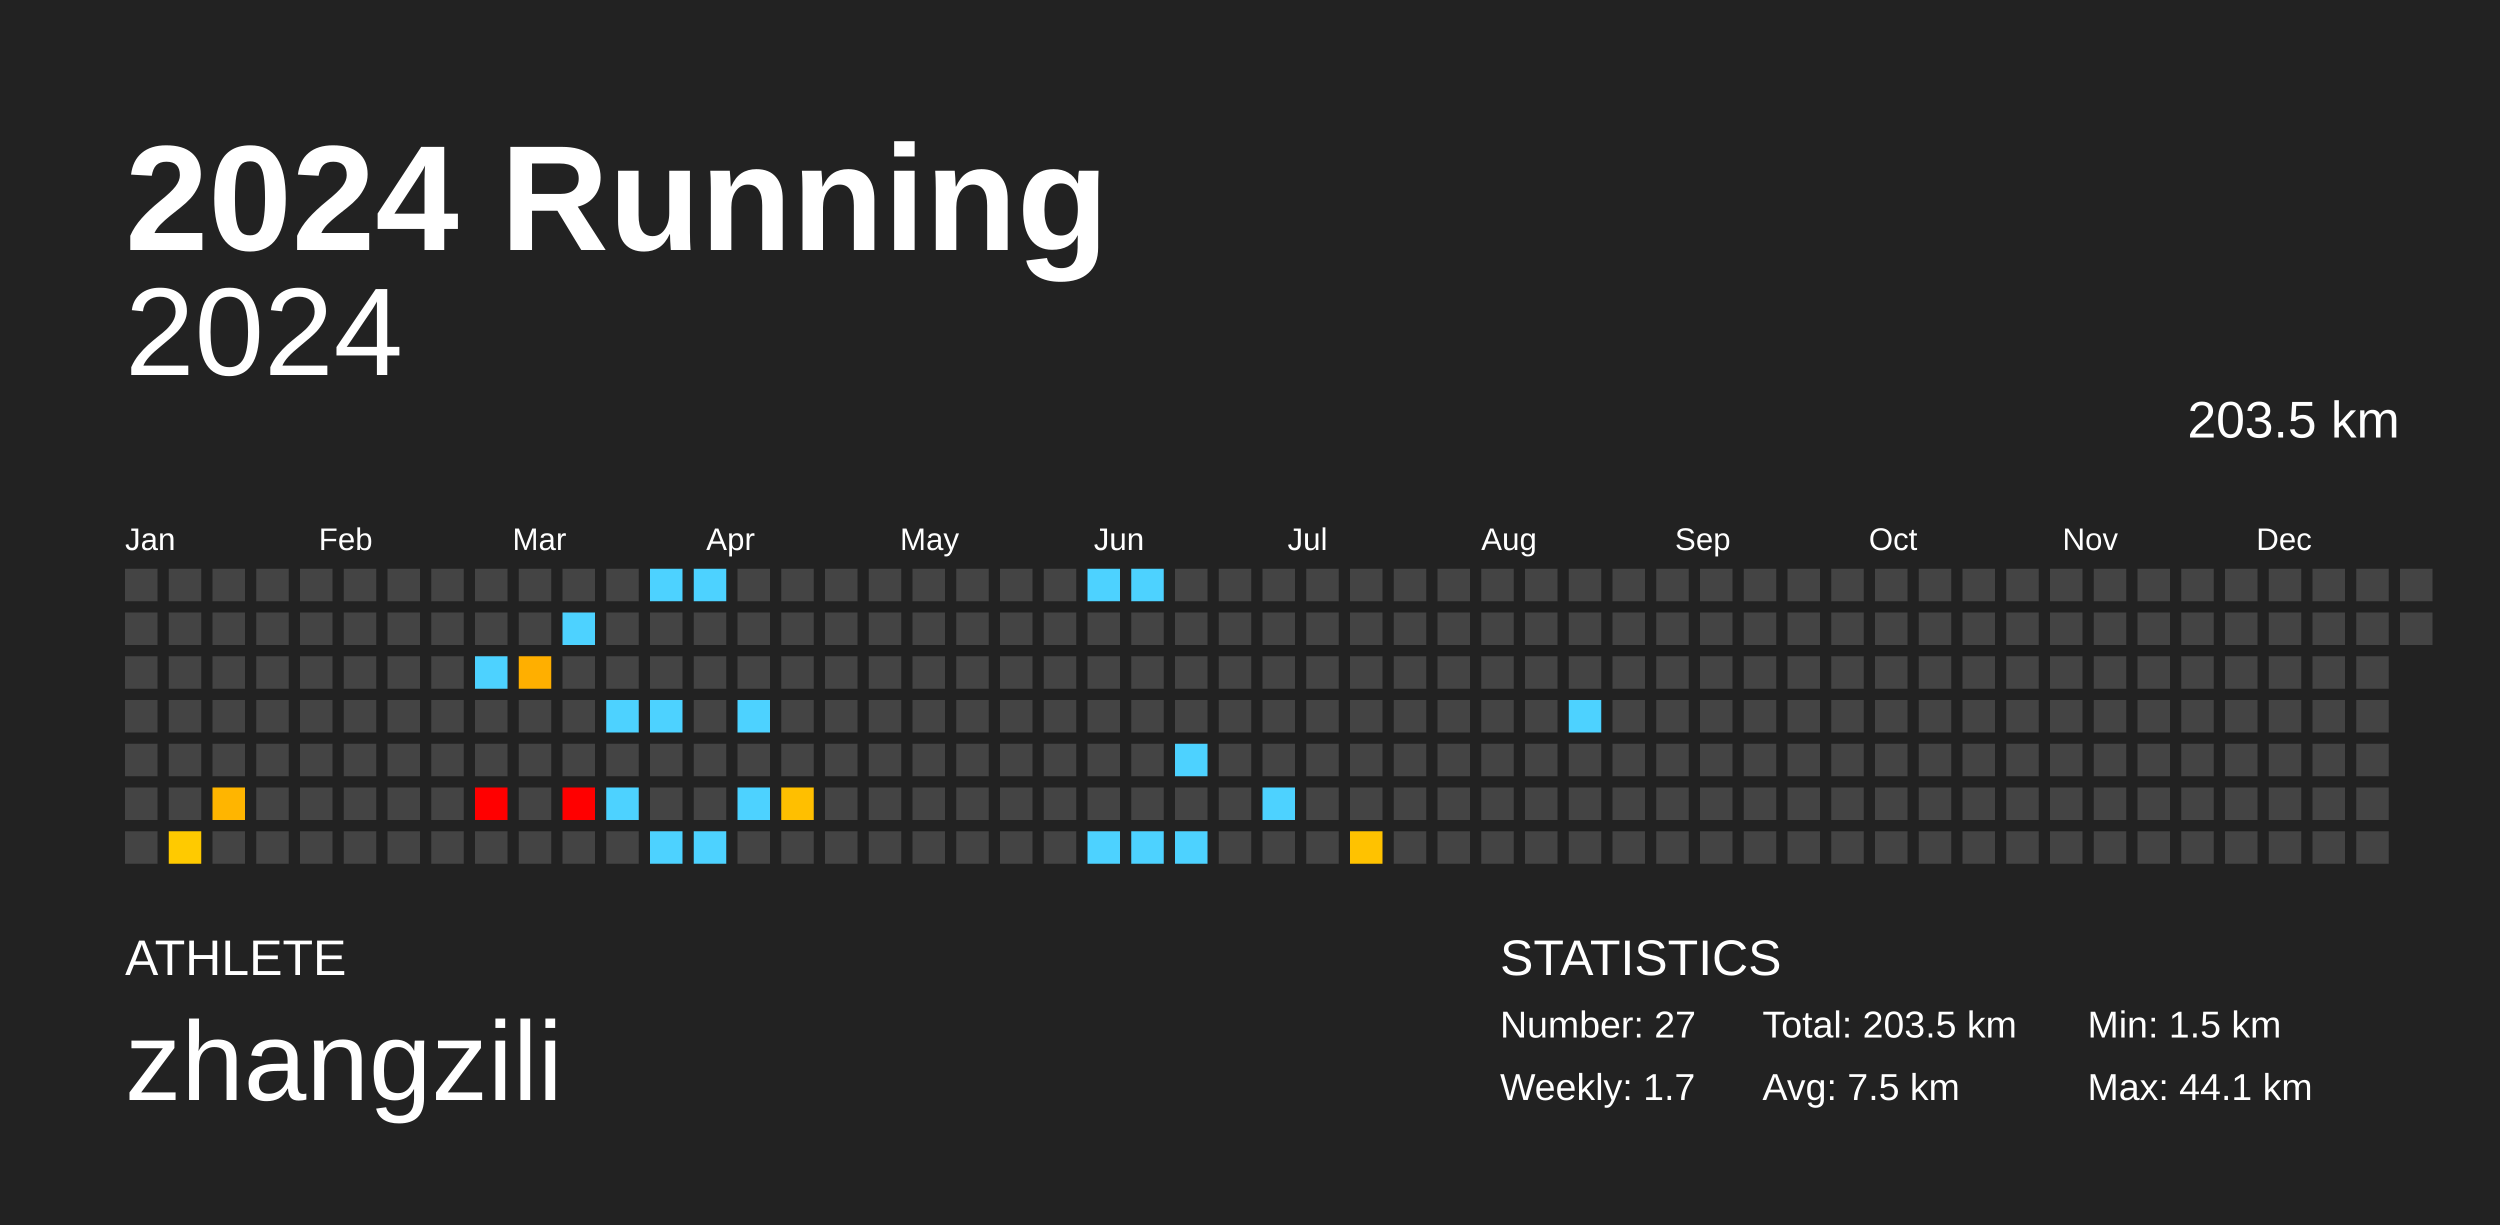
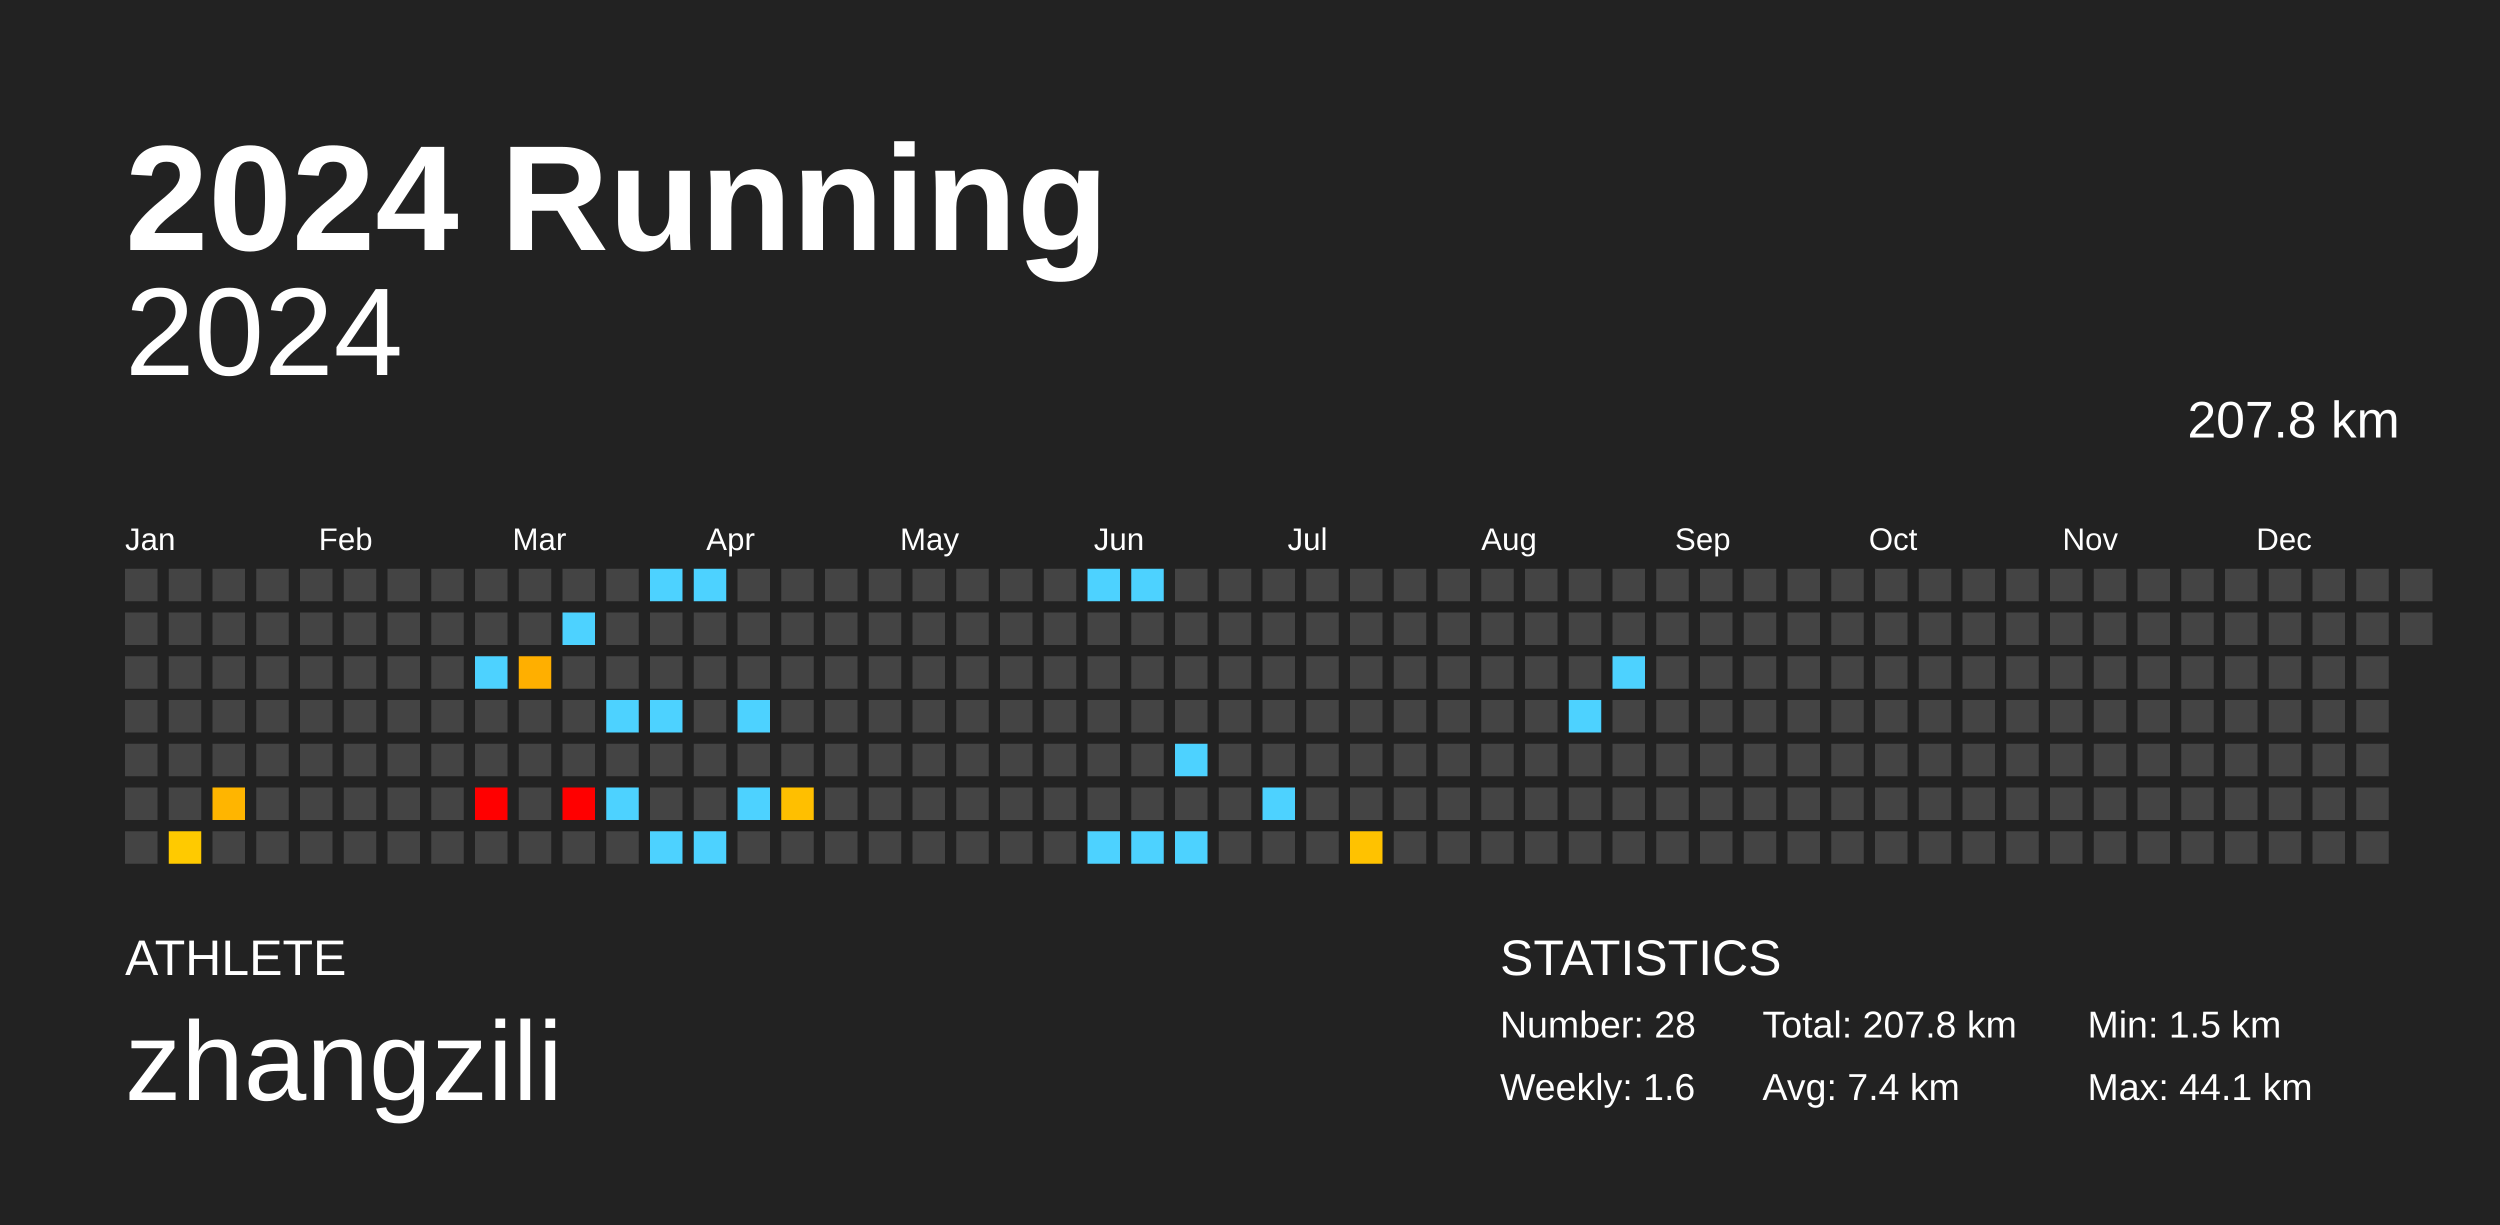
<svg xmlns="http://www.w3.org/2000/svg" baseProfile="full" height="98mm" version="1.1" viewBox="0,0,200,98" width="200mm">
  <defs />
  <rect fill="#222222" height="98" width="200" x="0" y="0" />
  <text fill="#FFFFFF" style="font-size:12px; font-family:Arial; font-weight:bold;" x="10" y="20">2024 Running</text>
  <text fill="#FFFFFF" style="font-size:4px; font-family:Arial" x="10" y="78">ATHLETE</text>
  <text fill="#FFFFFF" style="font-size:9px; font-family:Arial" x="10" y="88">zhangzili</text>
  <text fill="#FFFFFF" style="font-size:4px; font-family:Arial" x="120" y="78">STATISTICS</text>
-   <text fill="#FFFFFF" style="font-size:3px; font-family:Arial" x="120" y="83">Number: 27</text>
-   <text fill="#FFFFFF" style="font-size:3px; font-family:Arial" x="120" y="88">Weekly: 1.7</text>
-   <text fill="#FFFFFF" style="font-size:3px; font-family:Arial" x="141" y="83">Total: 203.5 km</text>
-   <text fill="#FFFFFF" style="font-size:3px; font-family:Arial" x="141" y="88">Avg: 7.5 km</text>
+   <text fill="#FFFFFF" style="font-size:3px; font-family:Arial" x="120" y="83">Number: 28</text>
+   <text fill="#FFFFFF" style="font-size:3px; font-family:Arial" x="120" y="88">Weekly: 1.6</text>
+   <text fill="#FFFFFF" style="font-size:3px; font-family:Arial" x="141" y="83">Total: 207.8 km</text>
+   <text fill="#FFFFFF" style="font-size:3px; font-family:Arial" x="141" y="88">Avg: 7.4 km</text>
  <text fill="#FFFFFF" style="font-size:3px; font-family:Arial" x="167" y="83">Min: 1.5 km</text>
  <text fill="#FFFFFF" style="font-size:3px; font-family:Arial" x="167" y="88">Max: 44.1 km</text>
  <text alignment-baseline="hanging" fill="#FFFFFF" style="font-size:10.0px; font-family:Arial;" x="10" y="30">2024</text>
-   <text alignment-baseline="hanging" fill="#FFFFFF" style="font-size:4.125px; font-family:Arial;" x="175" y="35">203.5 km</text>
+   <text alignment-baseline="hanging" fill="#FFFFFF" style="font-size:4.125px; font-family:Arial;" x="175" y="35">207.8 km</text>
  <text fill="#FFFFFF" style="font-size:2.5px; font-family:Arial" x="10.0" y="44">Jan</text>
  <text fill="#FFFFFF" style="font-size:2.5px; font-family:Arial" x="25.5" y="44">Feb</text>
  <text fill="#FFFFFF" style="font-size:2.5px; font-family:Arial" x="41.0" y="44">Mar</text>
  <text fill="#FFFFFF" style="font-size:2.5px; font-family:Arial" x="56.5" y="44">Apr</text>
  <text fill="#FFFFFF" style="font-size:2.5px; font-family:Arial" x="72.0" y="44">May</text>
  <text fill="#FFFFFF" style="font-size:2.5px; font-family:Arial" x="87.5" y="44">Jun</text>
  <text fill="#FFFFFF" style="font-size:2.5px; font-family:Arial" x="103.0" y="44">Jul</text>
  <text fill="#FFFFFF" style="font-size:2.5px; font-family:Arial" x="118.5" y="44">Aug</text>
  <text fill="#FFFFFF" style="font-size:2.5px; font-family:Arial" x="134.0" y="44">Sep</text>
  <text fill="#FFFFFF" style="font-size:2.5px; font-family:Arial" x="149.5" y="44">Oct</text>
  <text fill="#FFFFFF" style="font-size:2.5px; font-family:Arial" x="165.0" y="44">Nov</text>
  <text fill="#FFFFFF" style="font-size:2.5px; font-family:Arial" x="180.5" y="44">Dec</text>
  <rect fill="#444444" height="2.6" width="2.6" x="10.0" y="45.5" />
  <rect fill="#444444" height="2.6" width="2.6" x="10.0" y="49.0" />
  <rect fill="#444444" height="2.6" width="2.6" x="10.0" y="52.5" />
  <rect fill="#444444" height="2.6" width="2.6" x="10.0" y="56.0" />
  <rect fill="#444444" height="2.6" width="2.6" x="10.0" y="59.5" />
  <rect fill="#444444" height="2.6" width="2.6" x="10.0" y="63.0" />
  <rect fill="#444444" height="2.6" width="2.6" x="10.0" y="66.5" />
  <rect fill="#444444" height="2.6" width="2.6" x="13.5" y="45.5" />
  <rect fill="#444444" height="2.6" width="2.6" x="13.5" y="49.0" />
  <rect fill="#444444" height="2.6" width="2.6" x="13.5" y="52.5" />
  <rect fill="#444444" height="2.6" width="2.6" x="13.5" y="56.0" />
  <rect fill="#444444" height="2.6" width="2.6" x="13.5" y="59.5" />
  <rect fill="#444444" height="2.6" width="2.6" x="13.5" y="63.0" />
  <rect fill="#ffca00" height="2.6" width="2.6" x="13.5" y="66.5" />
  <rect fill="#444444" height="2.6" width="2.6" x="17.0" y="45.5" />
  <rect fill="#444444" height="2.6" width="2.6" x="17.0" y="49.0" />
  <rect fill="#444444" height="2.6" width="2.6" x="17.0" y="52.5" />
  <rect fill="#444444" height="2.6" width="2.6" x="17.0" y="56.0" />
  <rect fill="#444444" height="2.6" width="2.6" x="17.0" y="59.5" />
  <rect fill="#ffb500" height="2.6" width="2.6" x="17.0" y="63.0" />
  <rect fill="#444444" height="2.6" width="2.6" x="17.0" y="66.5" />
  <rect fill="#444444" height="2.6" width="2.6" x="20.5" y="45.5" />
  <rect fill="#444444" height="2.6" width="2.6" x="20.5" y="49.0" />
  <rect fill="#444444" height="2.6" width="2.6" x="20.5" y="52.5" />
  <rect fill="#444444" height="2.6" width="2.6" x="20.5" y="56.0" />
  <rect fill="#444444" height="2.6" width="2.6" x="20.5" y="59.5" />
  <rect fill="#444444" height="2.6" width="2.6" x="20.5" y="63.0" />
  <rect fill="#444444" height="2.6" width="2.6" x="20.5" y="66.5" />
  <rect fill="#444444" height="2.6" width="2.6" x="24.0" y="45.5" />
  <rect fill="#444444" height="2.6" width="2.6" x="24.0" y="49.0" />
  <rect fill="#444444" height="2.6" width="2.6" x="24.0" y="52.5" />
  <rect fill="#444444" height="2.6" width="2.6" x="24.0" y="56.0" />
  <rect fill="#444444" height="2.6" width="2.6" x="24.0" y="59.5" />
  <rect fill="#444444" height="2.6" width="2.6" x="24.0" y="63.0" />
  <rect fill="#444444" height="2.6" width="2.6" x="24.0" y="66.5" />
  <rect fill="#444444" height="2.6" width="2.6" x="27.5" y="45.5" />
  <rect fill="#444444" height="2.6" width="2.6" x="27.5" y="49.0" />
  <rect fill="#444444" height="2.6" width="2.6" x="27.5" y="52.5" />
  <rect fill="#444444" height="2.6" width="2.6" x="27.5" y="56.0" />
  <rect fill="#444444" height="2.6" width="2.6" x="27.5" y="59.5" />
  <rect fill="#444444" height="2.6" width="2.6" x="27.5" y="63.0" />
  <rect fill="#444444" height="2.6" width="2.6" x="27.5" y="66.5" />
  <rect fill="#444444" height="2.6" width="2.6" x="31.0" y="45.5" />
  <rect fill="#444444" height="2.6" width="2.6" x="31.0" y="49.0" />
  <rect fill="#444444" height="2.6" width="2.6" x="31.0" y="52.5" />
  <rect fill="#444444" height="2.6" width="2.6" x="31.0" y="56.0" />
  <rect fill="#444444" height="2.6" width="2.6" x="31.0" y="59.5" />
  <rect fill="#444444" height="2.6" width="2.6" x="31.0" y="63.0" />
  <rect fill="#444444" height="2.6" width="2.6" x="31.0" y="66.5" />
  <rect fill="#444444" height="2.6" width="2.6" x="34.5" y="45.5" />
  <rect fill="#444444" height="2.6" width="2.6" x="34.5" y="49.0" />
  <rect fill="#444444" height="2.6" width="2.6" x="34.5" y="52.5" />
  <rect fill="#444444" height="2.6" width="2.6" x="34.5" y="56.0" />
  <rect fill="#444444" height="2.6" width="2.6" x="34.5" y="59.5" />
  <rect fill="#444444" height="2.6" width="2.6" x="34.5" y="63.0" />
  <rect fill="#444444" height="2.6" width="2.6" x="34.5" y="66.5" />
  <rect fill="#444444" height="2.6" width="2.6" x="38.0" y="45.5" />
  <rect fill="#444444" height="2.6" width="2.6" x="38.0" y="49.0" />
  <rect fill="#4dd2ff" height="2.6" width="2.6" x="38.0" y="52.5" />
  <rect fill="#444444" height="2.6" width="2.6" x="38.0" y="56.0" />
  <rect fill="#444444" height="2.6" width="2.6" x="38.0" y="59.5" />
  <rect fill="red" height="2.6" width="2.6" x="38.0" y="63.0" />
  <rect fill="#444444" height="2.6" width="2.6" x="38.0" y="66.5" />
  <rect fill="#444444" height="2.6" width="2.6" x="41.5" y="45.5" />
  <rect fill="#444444" height="2.6" width="2.6" x="41.5" y="49.0" />
  <rect fill="#ffaf00" height="2.6" width="2.6" x="41.5" y="52.5" />
  <rect fill="#444444" height="2.6" width="2.6" x="41.5" y="56.0" />
  <rect fill="#444444" height="2.6" width="2.6" x="41.5" y="59.5" />
  <rect fill="#444444" height="2.6" width="2.6" x="41.5" y="63.0" />
  <rect fill="#444444" height="2.6" width="2.6" x="41.5" y="66.5" />
  <rect fill="#444444" height="2.6" width="2.6" x="45.0" y="45.5" />
  <rect fill="#4dd2ff" height="2.6" width="2.6" x="45.0" y="49.0" />
  <rect fill="#444444" height="2.6" width="2.6" x="45.0" y="52.5" />
  <rect fill="#444444" height="2.6" width="2.6" x="45.0" y="56.0" />
  <rect fill="#444444" height="2.6" width="2.6" x="45.0" y="59.5" />
  <rect fill="red" height="2.6" width="2.6" x="45.0" y="63.0" />
  <rect fill="#444444" height="2.6" width="2.6" x="45.0" y="66.5" />
  <rect fill="#444444" height="2.6" width="2.6" x="48.5" y="45.5" />
  <rect fill="#444444" height="2.6" width="2.6" x="48.5" y="49.0" />
  <rect fill="#444444" height="2.6" width="2.6" x="48.5" y="52.5" />
  <rect fill="#4dd2ff" height="2.6" width="2.6" x="48.5" y="56.0" />
  <rect fill="#444444" height="2.6" width="2.6" x="48.5" y="59.5" />
  <rect fill="#4dd2ff" height="2.6" width="2.6" x="48.5" y="63.0" />
  <rect fill="#444444" height="2.6" width="2.6" x="48.5" y="66.5" />
  <rect fill="#4dd2ff" height="2.6" width="2.6" x="52.0" y="45.5" />
  <rect fill="#444444" height="2.6" width="2.6" x="52.0" y="49.0" />
  <rect fill="#444444" height="2.6" width="2.6" x="52.0" y="52.5" />
  <rect fill="#4dd2ff" height="2.6" width="2.6" x="52.0" y="56.0" />
  <rect fill="#444444" height="2.6" width="2.6" x="52.0" y="59.5" />
  <rect fill="#444444" height="2.6" width="2.6" x="52.0" y="63.0" />
  <rect fill="#4dd2ff" height="2.6" width="2.6" x="52.0" y="66.5" />
  <rect fill="#4dd2ff" height="2.6" width="2.6" x="55.5" y="45.5" />
  <rect fill="#444444" height="2.6" width="2.6" x="55.5" y="49.0" />
  <rect fill="#444444" height="2.6" width="2.6" x="55.5" y="52.5" />
  <rect fill="#444444" height="2.6" width="2.6" x="55.5" y="56.0" />
  <rect fill="#444444" height="2.6" width="2.6" x="55.5" y="59.5" />
  <rect fill="#444444" height="2.6" width="2.6" x="55.5" y="63.0" />
  <rect fill="#4dd2ff" height="2.6" width="2.6" x="55.5" y="66.5" />
  <rect fill="#444444" height="2.6" width="2.6" x="59.0" y="45.5" />
  <rect fill="#444444" height="2.6" width="2.6" x="59.0" y="49.0" />
  <rect fill="#444444" height="2.6" width="2.6" x="59.0" y="52.5" />
  <rect fill="#4dd2ff" height="2.6" width="2.6" x="59.0" y="56.0" />
  <rect fill="#444444" height="2.6" width="2.6" x="59.0" y="59.5" />
  <rect fill="#4dd2ff" height="2.6" width="2.6" x="59.0" y="63.0" />
  <rect fill="#444444" height="2.6" width="2.6" x="59.0" y="66.5" />
  <rect fill="#444444" height="2.6" width="2.6" x="62.5" y="45.5" />
  <rect fill="#444444" height="2.6" width="2.6" x="62.5" y="49.0" />
  <rect fill="#444444" height="2.6" width="2.6" x="62.5" y="52.5" />
  <rect fill="#444444" height="2.6" width="2.6" x="62.5" y="56.0" />
  <rect fill="#444444" height="2.6" width="2.6" x="62.5" y="59.5" />
  <rect fill="#ffbf00" height="2.6" width="2.6" x="62.5" y="63.0" />
  <rect fill="#444444" height="2.6" width="2.6" x="62.5" y="66.5" />
  <rect fill="#444444" height="2.6" width="2.6" x="66.0" y="45.5" />
  <rect fill="#444444" height="2.6" width="2.6" x="66.0" y="49.0" />
  <rect fill="#444444" height="2.6" width="2.6" x="66.0" y="52.5" />
  <rect fill="#444444" height="2.6" width="2.6" x="66.0" y="56.0" />
  <rect fill="#444444" height="2.6" width="2.6" x="66.0" y="59.5" />
  <rect fill="#444444" height="2.6" width="2.6" x="66.0" y="63.0" />
  <rect fill="#444444" height="2.6" width="2.6" x="66.0" y="66.5" />
  <rect fill="#444444" height="2.6" width="2.6" x="69.5" y="45.5" />
  <rect fill="#444444" height="2.6" width="2.6" x="69.5" y="49.0" />
  <rect fill="#444444" height="2.6" width="2.6" x="69.5" y="52.5" />
  <rect fill="#444444" height="2.6" width="2.6" x="69.5" y="56.0" />
  <rect fill="#444444" height="2.6" width="2.6" x="69.5" y="59.5" />
  <rect fill="#444444" height="2.6" width="2.6" x="69.5" y="63.0" />
  <rect fill="#444444" height="2.6" width="2.6" x="69.5" y="66.5" />
  <rect fill="#444444" height="2.6" width="2.6" x="73.0" y="45.5" />
  <rect fill="#444444" height="2.6" width="2.6" x="73.0" y="49.0" />
  <rect fill="#444444" height="2.6" width="2.6" x="73.0" y="52.5" />
  <rect fill="#444444" height="2.6" width="2.6" x="73.0" y="56.0" />
  <rect fill="#444444" height="2.6" width="2.6" x="73.0" y="59.5" />
  <rect fill="#444444" height="2.6" width="2.6" x="73.0" y="63.0" />
  <rect fill="#444444" height="2.6" width="2.6" x="73.0" y="66.5" />
  <rect fill="#444444" height="2.6" width="2.6" x="76.5" y="45.5" />
  <rect fill="#444444" height="2.6" width="2.6" x="76.5" y="49.0" />
  <rect fill="#444444" height="2.6" width="2.6" x="76.5" y="52.5" />
  <rect fill="#444444" height="2.6" width="2.6" x="76.5" y="56.0" />
  <rect fill="#444444" height="2.6" width="2.6" x="76.5" y="59.5" />
  <rect fill="#444444" height="2.6" width="2.6" x="76.5" y="63.0" />
  <rect fill="#444444" height="2.6" width="2.6" x="76.5" y="66.5" />
  <rect fill="#444444" height="2.6" width="2.6" x="80.0" y="45.5" />
  <rect fill="#444444" height="2.6" width="2.6" x="80.0" y="49.0" />
  <rect fill="#444444" height="2.6" width="2.6" x="80.0" y="52.5" />
  <rect fill="#444444" height="2.6" width="2.6" x="80.0" y="56.0" />
  <rect fill="#444444" height="2.6" width="2.6" x="80.0" y="59.5" />
  <rect fill="#444444" height="2.6" width="2.6" x="80.0" y="63.0" />
  <rect fill="#444444" height="2.6" width="2.6" x="80.0" y="66.5" />
  <rect fill="#444444" height="2.6" width="2.6" x="83.5" y="45.5" />
  <rect fill="#444444" height="2.6" width="2.6" x="83.5" y="49.0" />
  <rect fill="#444444" height="2.6" width="2.6" x="83.5" y="52.5" />
  <rect fill="#444444" height="2.6" width="2.6" x="83.5" y="56.0" />
  <rect fill="#444444" height="2.6" width="2.6" x="83.5" y="59.5" />
  <rect fill="#444444" height="2.6" width="2.6" x="83.5" y="63.0" />
  <rect fill="#444444" height="2.6" width="2.6" x="83.5" y="66.5" />
  <rect fill="#4dd2ff" height="2.6" width="2.6" x="87.0" y="45.5" />
  <rect fill="#444444" height="2.6" width="2.6" x="87.0" y="49.0" />
  <rect fill="#444444" height="2.6" width="2.6" x="87.0" y="52.5" />
  <rect fill="#444444" height="2.6" width="2.6" x="87.0" y="56.0" />
  <rect fill="#444444" height="2.6" width="2.6" x="87.0" y="59.5" />
  <rect fill="#444444" height="2.6" width="2.6" x="87.0" y="63.0" />
  <rect fill="#4dd2ff" height="2.6" width="2.6" x="87.0" y="66.5" />
  <rect fill="#4dd2ff" height="2.6" width="2.6" x="90.5" y="45.5" />
  <rect fill="#444444" height="2.6" width="2.6" x="90.5" y="49.0" />
  <rect fill="#444444" height="2.6" width="2.6" x="90.5" y="52.5" />
  <rect fill="#444444" height="2.6" width="2.6" x="90.5" y="56.0" />
  <rect fill="#444444" height="2.6" width="2.6" x="90.5" y="59.5" />
  <rect fill="#444444" height="2.6" width="2.6" x="90.5" y="63.0" />
  <rect fill="#4dd2ff" height="2.6" width="2.6" x="90.5" y="66.5" />
  <rect fill="#444444" height="2.6" width="2.6" x="94.0" y="45.5" />
  <rect fill="#444444" height="2.6" width="2.6" x="94.0" y="49.0" />
  <rect fill="#444444" height="2.6" width="2.6" x="94.0" y="52.5" />
  <rect fill="#444444" height="2.6" width="2.6" x="94.0" y="56.0" />
  <rect fill="#4dd2ff" height="2.6" width="2.6" x="94.0" y="59.5" />
  <rect fill="#444444" height="2.6" width="2.6" x="94.0" y="63.0" />
  <rect fill="#4dd2ff" height="2.6" width="2.6" x="94.0" y="66.5" />
  <rect fill="#444444" height="2.6" width="2.6" x="97.5" y="45.5" />
  <rect fill="#444444" height="2.6" width="2.6" x="97.5" y="49.0" />
  <rect fill="#444444" height="2.6" width="2.6" x="97.5" y="52.5" />
  <rect fill="#444444" height="2.6" width="2.6" x="97.5" y="56.0" />
  <rect fill="#444444" height="2.6" width="2.6" x="97.5" y="59.5" />
  <rect fill="#444444" height="2.6" width="2.6" x="97.5" y="63.0" />
  <rect fill="#444444" height="2.6" width="2.6" x="97.5" y="66.5" />
  <rect fill="#444444" height="2.6" width="2.6" x="101.0" y="45.5" />
  <rect fill="#444444" height="2.6" width="2.6" x="101.0" y="49.0" />
  <rect fill="#444444" height="2.6" width="2.6" x="101.0" y="52.5" />
  <rect fill="#444444" height="2.6" width="2.6" x="101.0" y="56.0" />
  <rect fill="#444444" height="2.6" width="2.6" x="101.0" y="59.5" />
  <rect fill="#4dd2ff" height="2.6" width="2.6" x="101.0" y="63.0" />
  <rect fill="#444444" height="2.6" width="2.6" x="101.0" y="66.5" />
  <rect fill="#444444" height="2.6" width="2.6" x="104.5" y="45.5" />
  <rect fill="#444444" height="2.6" width="2.6" x="104.5" y="49.0" />
  <rect fill="#444444" height="2.6" width="2.6" x="104.5" y="52.5" />
  <rect fill="#444444" height="2.6" width="2.6" x="104.5" y="56.0" />
  <rect fill="#444444" height="2.6" width="2.6" x="104.5" y="59.5" />
  <rect fill="#444444" height="2.6" width="2.6" x="104.5" y="63.0" />
  <rect fill="#444444" height="2.6" width="2.6" x="104.5" y="66.5" />
  <rect fill="#444444" height="2.6" width="2.6" x="108.0" y="45.5" />
  <rect fill="#444444" height="2.6" width="2.6" x="108.0" y="49.0" />
  <rect fill="#444444" height="2.6" width="2.6" x="108.0" y="52.5" />
  <rect fill="#444444" height="2.6" width="2.6" x="108.0" y="56.0" />
  <rect fill="#444444" height="2.6" width="2.6" x="108.0" y="59.5" />
  <rect fill="#444444" height="2.6" width="2.6" x="108.0" y="63.0" />
  <rect fill="#ffc200" height="2.6" width="2.6" x="108.0" y="66.5" />
  <rect fill="#444444" height="2.6" width="2.6" x="111.5" y="45.5" />
  <rect fill="#444444" height="2.6" width="2.6" x="111.5" y="49.0" />
  <rect fill="#444444" height="2.6" width="2.6" x="111.5" y="52.5" />
  <rect fill="#444444" height="2.6" width="2.6" x="111.5" y="56.0" />
  <rect fill="#444444" height="2.6" width="2.6" x="111.5" y="59.5" />
  <rect fill="#444444" height="2.6" width="2.6" x="111.5" y="63.0" />
  <rect fill="#444444" height="2.6" width="2.6" x="111.5" y="66.5" />
  <rect fill="#444444" height="2.6" width="2.6" x="115.0" y="45.5" />
  <rect fill="#444444" height="2.6" width="2.6" x="115.0" y="49.0" />
  <rect fill="#444444" height="2.6" width="2.6" x="115.0" y="52.5" />
  <rect fill="#444444" height="2.6" width="2.6" x="115.0" y="56.0" />
  <rect fill="#444444" height="2.6" width="2.6" x="115.0" y="59.5" />
  <rect fill="#444444" height="2.6" width="2.6" x="115.0" y="63.0" />
  <rect fill="#444444" height="2.6" width="2.6" x="115.0" y="66.5" />
  <rect fill="#444444" height="2.6" width="2.6" x="118.5" y="45.5" />
  <rect fill="#444444" height="2.6" width="2.6" x="118.5" y="49.0" />
  <rect fill="#444444" height="2.6" width="2.6" x="118.5" y="52.5" />
  <rect fill="#444444" height="2.6" width="2.6" x="118.5" y="56.0" />
  <rect fill="#444444" height="2.6" width="2.6" x="118.5" y="59.5" />
  <rect fill="#444444" height="2.6" width="2.6" x="118.5" y="63.0" />
  <rect fill="#444444" height="2.6" width="2.6" x="118.5" y="66.5" />
  <rect fill="#444444" height="2.6" width="2.6" x="122.0" y="45.5" />
  <rect fill="#444444" height="2.6" width="2.6" x="122.0" y="49.0" />
  <rect fill="#444444" height="2.6" width="2.6" x="122.0" y="52.5" />
  <rect fill="#444444" height="2.6" width="2.6" x="122.0" y="56.0" />
  <rect fill="#444444" height="2.6" width="2.6" x="122.0" y="59.5" />
  <rect fill="#444444" height="2.6" width="2.6" x="122.0" y="63.0" />
  <rect fill="#444444" height="2.6" width="2.6" x="122.0" y="66.5" />
  <rect fill="#444444" height="2.6" width="2.6" x="125.5" y="45.5" />
  <rect fill="#444444" height="2.6" width="2.6" x="125.5" y="49.0" />
  <rect fill="#444444" height="2.6" width="2.6" x="125.5" y="52.5" />
  <rect fill="#4dd2ff" height="2.6" width="2.6" x="125.5" y="56.0" />
  <rect fill="#444444" height="2.6" width="2.6" x="125.5" y="59.5" />
  <rect fill="#444444" height="2.6" width="2.6" x="125.5" y="63.0" />
  <rect fill="#444444" height="2.6" width="2.6" x="125.5" y="66.5" />
  <rect fill="#444444" height="2.6" width="2.6" x="129.0" y="45.5" />
  <rect fill="#444444" height="2.6" width="2.6" x="129.0" y="49.0" />
-   <rect fill="#444444" height="2.6" width="2.6" x="129.0" y="52.5" />
+   <rect fill="#4dd2ff" height="2.6" width="2.6" x="129.0" y="52.5" />
  <rect fill="#444444" height="2.6" width="2.6" x="129.0" y="56.0" />
  <rect fill="#444444" height="2.6" width="2.6" x="129.0" y="59.5" />
  <rect fill="#444444" height="2.6" width="2.6" x="129.0" y="63.0" />
  <rect fill="#444444" height="2.6" width="2.6" x="129.0" y="66.5" />
  <rect fill="#444444" height="2.6" width="2.6" x="132.5" y="45.5" />
  <rect fill="#444444" height="2.6" width="2.6" x="132.5" y="49.0" />
  <rect fill="#444444" height="2.6" width="2.6" x="132.5" y="52.5" />
  <rect fill="#444444" height="2.6" width="2.6" x="132.5" y="56.0" />
  <rect fill="#444444" height="2.6" width="2.6" x="132.5" y="59.5" />
  <rect fill="#444444" height="2.6" width="2.6" x="132.5" y="63.0" />
  <rect fill="#444444" height="2.6" width="2.6" x="132.5" y="66.5" />
  <rect fill="#444444" height="2.6" width="2.6" x="136.0" y="45.5" />
  <rect fill="#444444" height="2.6" width="2.6" x="136.0" y="49.0" />
  <rect fill="#444444" height="2.6" width="2.6" x="136.0" y="52.5" />
  <rect fill="#444444" height="2.6" width="2.6" x="136.0" y="56.0" />
  <rect fill="#444444" height="2.6" width="2.6" x="136.0" y="59.5" />
  <rect fill="#444444" height="2.6" width="2.6" x="136.0" y="63.0" />
  <rect fill="#444444" height="2.6" width="2.6" x="136.0" y="66.5" />
  <rect fill="#444444" height="2.6" width="2.6" x="139.5" y="45.5" />
  <rect fill="#444444" height="2.6" width="2.6" x="139.5" y="49.0" />
  <rect fill="#444444" height="2.6" width="2.6" x="139.5" y="52.5" />
  <rect fill="#444444" height="2.6" width="2.6" x="139.5" y="56.0" />
  <rect fill="#444444" height="2.6" width="2.6" x="139.5" y="59.5" />
  <rect fill="#444444" height="2.6" width="2.6" x="139.5" y="63.0" />
  <rect fill="#444444" height="2.6" width="2.6" x="139.5" y="66.5" />
  <rect fill="#444444" height="2.6" width="2.6" x="143.0" y="45.5" />
  <rect fill="#444444" height="2.6" width="2.6" x="143.0" y="49.0" />
  <rect fill="#444444" height="2.6" width="2.6" x="143.0" y="52.5" />
  <rect fill="#444444" height="2.6" width="2.6" x="143.0" y="56.0" />
  <rect fill="#444444" height="2.6" width="2.6" x="143.0" y="59.5" />
  <rect fill="#444444" height="2.6" width="2.6" x="143.0" y="63.0" />
  <rect fill="#444444" height="2.6" width="2.6" x="143.0" y="66.5" />
  <rect fill="#444444" height="2.6" width="2.6" x="146.5" y="45.5" />
  <rect fill="#444444" height="2.6" width="2.6" x="146.5" y="49.0" />
  <rect fill="#444444" height="2.6" width="2.6" x="146.5" y="52.5" />
  <rect fill="#444444" height="2.6" width="2.6" x="146.5" y="56.0" />
  <rect fill="#444444" height="2.6" width="2.6" x="146.5" y="59.5" />
  <rect fill="#444444" height="2.6" width="2.6" x="146.5" y="63.0" />
  <rect fill="#444444" height="2.6" width="2.6" x="146.5" y="66.5" />
  <rect fill="#444444" height="2.6" width="2.6" x="150.0" y="45.5" />
  <rect fill="#444444" height="2.6" width="2.6" x="150.0" y="49.0" />
  <rect fill="#444444" height="2.6" width="2.6" x="150.0" y="52.5" />
  <rect fill="#444444" height="2.6" width="2.6" x="150.0" y="56.0" />
  <rect fill="#444444" height="2.6" width="2.6" x="150.0" y="59.5" />
  <rect fill="#444444" height="2.6" width="2.6" x="150.0" y="63.0" />
  <rect fill="#444444" height="2.6" width="2.6" x="150.0" y="66.5" />
  <rect fill="#444444" height="2.6" width="2.6" x="153.5" y="45.5" />
  <rect fill="#444444" height="2.6" width="2.6" x="153.5" y="49.0" />
  <rect fill="#444444" height="2.6" width="2.6" x="153.5" y="52.5" />
  <rect fill="#444444" height="2.6" width="2.6" x="153.5" y="56.0" />
  <rect fill="#444444" height="2.6" width="2.6" x="153.5" y="59.5" />
  <rect fill="#444444" height="2.6" width="2.6" x="153.5" y="63.0" />
  <rect fill="#444444" height="2.6" width="2.6" x="153.5" y="66.5" />
  <rect fill="#444444" height="2.6" width="2.6" x="157.0" y="45.5" />
  <rect fill="#444444" height="2.6" width="2.6" x="157.0" y="49.0" />
  <rect fill="#444444" height="2.6" width="2.6" x="157.0" y="52.5" />
  <rect fill="#444444" height="2.6" width="2.6" x="157.0" y="56.0" />
  <rect fill="#444444" height="2.6" width="2.6" x="157.0" y="59.5" />
  <rect fill="#444444" height="2.6" width="2.6" x="157.0" y="63.0" />
  <rect fill="#444444" height="2.6" width="2.6" x="157.0" y="66.5" />
  <rect fill="#444444" height="2.6" width="2.6" x="160.5" y="45.5" />
  <rect fill="#444444" height="2.6" width="2.6" x="160.5" y="49.0" />
  <rect fill="#444444" height="2.6" width="2.6" x="160.5" y="52.5" />
  <rect fill="#444444" height="2.6" width="2.6" x="160.5" y="56.0" />
  <rect fill="#444444" height="2.6" width="2.6" x="160.5" y="59.5" />
  <rect fill="#444444" height="2.6" width="2.6" x="160.5" y="63.0" />
  <rect fill="#444444" height="2.6" width="2.6" x="160.5" y="66.5" />
  <rect fill="#444444" height="2.6" width="2.6" x="164.0" y="45.5" />
  <rect fill="#444444" height="2.6" width="2.6" x="164.0" y="49.0" />
  <rect fill="#444444" height="2.6" width="2.6" x="164.0" y="52.5" />
  <rect fill="#444444" height="2.6" width="2.6" x="164.0" y="56.0" />
  <rect fill="#444444" height="2.6" width="2.6" x="164.0" y="59.5" />
  <rect fill="#444444" height="2.6" width="2.6" x="164.0" y="63.0" />
  <rect fill="#444444" height="2.6" width="2.6" x="164.0" y="66.5" />
  <rect fill="#444444" height="2.6" width="2.6" x="167.5" y="45.5" />
  <rect fill="#444444" height="2.6" width="2.6" x="167.5" y="49.0" />
  <rect fill="#444444" height="2.6" width="2.6" x="167.5" y="52.5" />
  <rect fill="#444444" height="2.6" width="2.6" x="167.5" y="56.0" />
  <rect fill="#444444" height="2.6" width="2.6" x="167.5" y="59.5" />
  <rect fill="#444444" height="2.6" width="2.6" x="167.5" y="63.0" />
  <rect fill="#444444" height="2.6" width="2.6" x="167.5" y="66.5" />
  <rect fill="#444444" height="2.6" width="2.6" x="171.0" y="45.5" />
  <rect fill="#444444" height="2.6" width="2.6" x="171.0" y="49.0" />
  <rect fill="#444444" height="2.6" width="2.6" x="171.0" y="52.5" />
  <rect fill="#444444" height="2.6" width="2.6" x="171.0" y="56.0" />
  <rect fill="#444444" height="2.6" width="2.6" x="171.0" y="59.5" />
  <rect fill="#444444" height="2.6" width="2.6" x="171.0" y="63.0" />
  <rect fill="#444444" height="2.6" width="2.6" x="171.0" y="66.5" />
  <rect fill="#444444" height="2.6" width="2.6" x="174.5" y="45.5" />
  <rect fill="#444444" height="2.6" width="2.6" x="174.5" y="49.0" />
  <rect fill="#444444" height="2.6" width="2.6" x="174.5" y="52.5" />
  <rect fill="#444444" height="2.6" width="2.6" x="174.5" y="56.0" />
  <rect fill="#444444" height="2.6" width="2.6" x="174.5" y="59.5" />
  <rect fill="#444444" height="2.6" width="2.6" x="174.5" y="63.0" />
  <rect fill="#444444" height="2.6" width="2.6" x="174.5" y="66.5" />
  <rect fill="#444444" height="2.6" width="2.6" x="178.0" y="45.5" />
  <rect fill="#444444" height="2.6" width="2.6" x="178.0" y="49.0" />
  <rect fill="#444444" height="2.6" width="2.6" x="178.0" y="52.5" />
  <rect fill="#444444" height="2.6" width="2.6" x="178.0" y="56.0" />
  <rect fill="#444444" height="2.6" width="2.6" x="178.0" y="59.5" />
  <rect fill="#444444" height="2.6" width="2.6" x="178.0" y="63.0" />
  <rect fill="#444444" height="2.6" width="2.6" x="178.0" y="66.5" />
  <rect fill="#444444" height="2.6" width="2.6" x="181.5" y="45.5" />
  <rect fill="#444444" height="2.6" width="2.6" x="181.5" y="49.0" />
  <rect fill="#444444" height="2.6" width="2.6" x="181.5" y="52.5" />
  <rect fill="#444444" height="2.6" width="2.6" x="181.5" y="56.0" />
  <rect fill="#444444" height="2.6" width="2.6" x="181.5" y="59.5" />
  <rect fill="#444444" height="2.6" width="2.6" x="181.5" y="63.0" />
  <rect fill="#444444" height="2.6" width="2.6" x="181.5" y="66.5" />
  <rect fill="#444444" height="2.6" width="2.6" x="185.0" y="45.5" />
  <rect fill="#444444" height="2.6" width="2.6" x="185.0" y="49.0" />
  <rect fill="#444444" height="2.6" width="2.6" x="185.0" y="52.5" />
  <rect fill="#444444" height="2.6" width="2.6" x="185.0" y="56.0" />
  <rect fill="#444444" height="2.6" width="2.6" x="185.0" y="59.5" />
  <rect fill="#444444" height="2.6" width="2.6" x="185.0" y="63.0" />
  <rect fill="#444444" height="2.6" width="2.6" x="185.0" y="66.5" />
  <rect fill="#444444" height="2.6" width="2.6" x="188.5" y="45.5" />
  <rect fill="#444444" height="2.6" width="2.6" x="188.5" y="49.0" />
  <rect fill="#444444" height="2.6" width="2.6" x="188.5" y="52.5" />
  <rect fill="#444444" height="2.6" width="2.6" x="188.5" y="56.0" />
  <rect fill="#444444" height="2.6" width="2.6" x="188.5" y="59.5" />
  <rect fill="#444444" height="2.6" width="2.6" x="188.5" y="63.0" />
  <rect fill="#444444" height="2.6" width="2.6" x="188.5" y="66.5" />
  <rect fill="#444444" height="2.6" width="2.6" x="192.0" y="45.5" />
  <rect fill="#444444" height="2.6" width="2.6" x="192.0" y="49.0" />
</svg>
